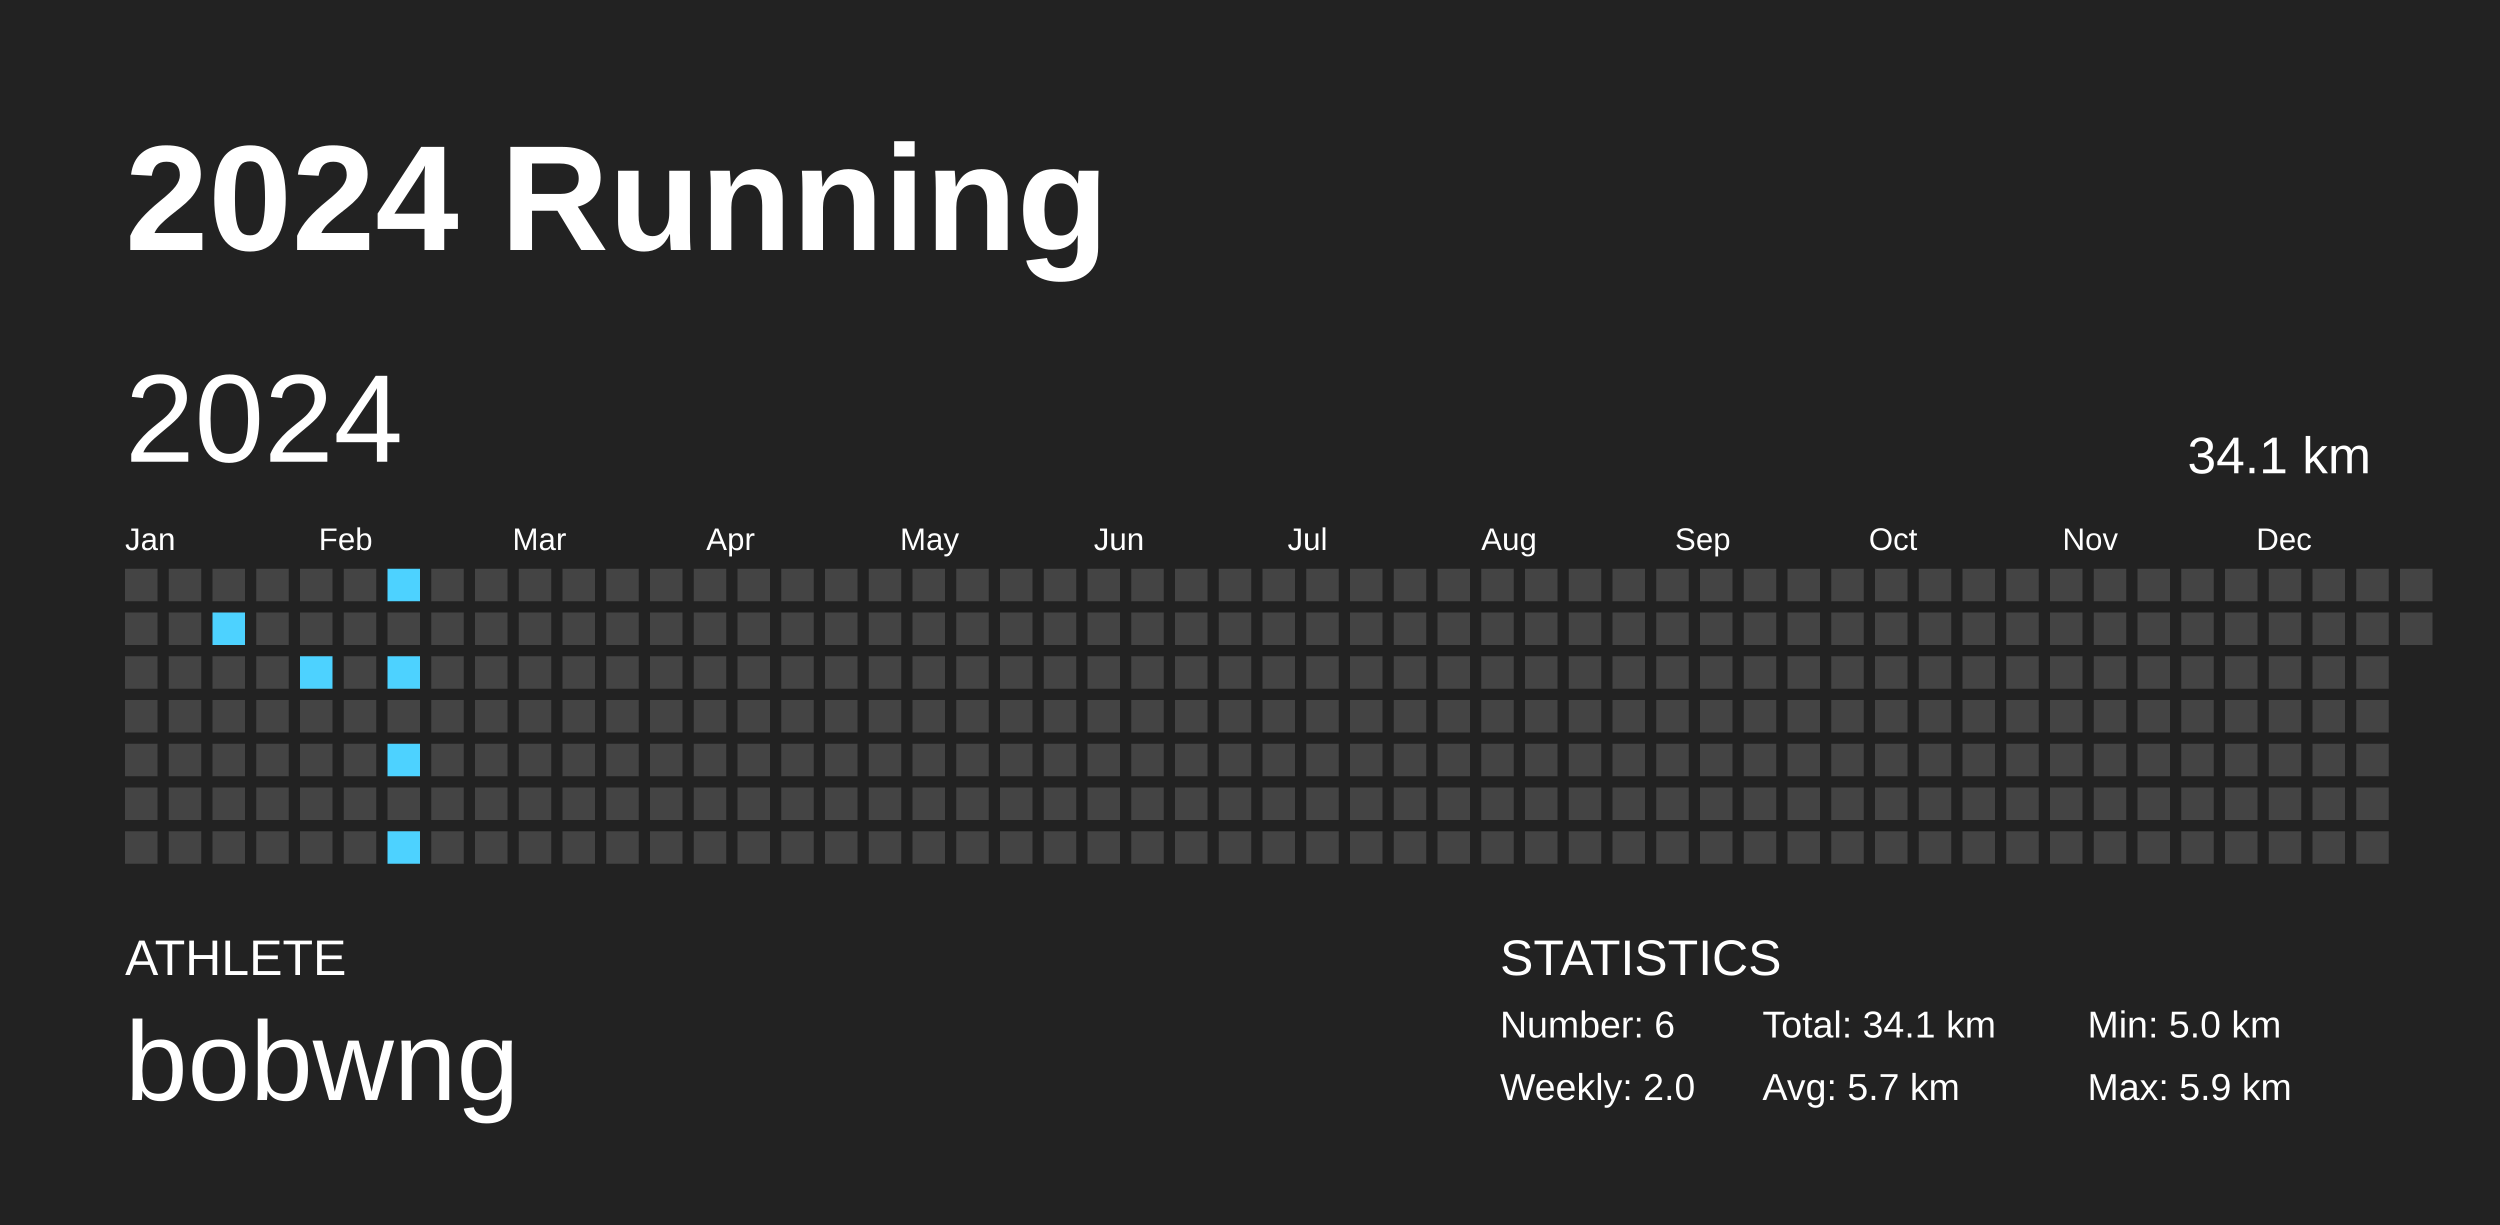
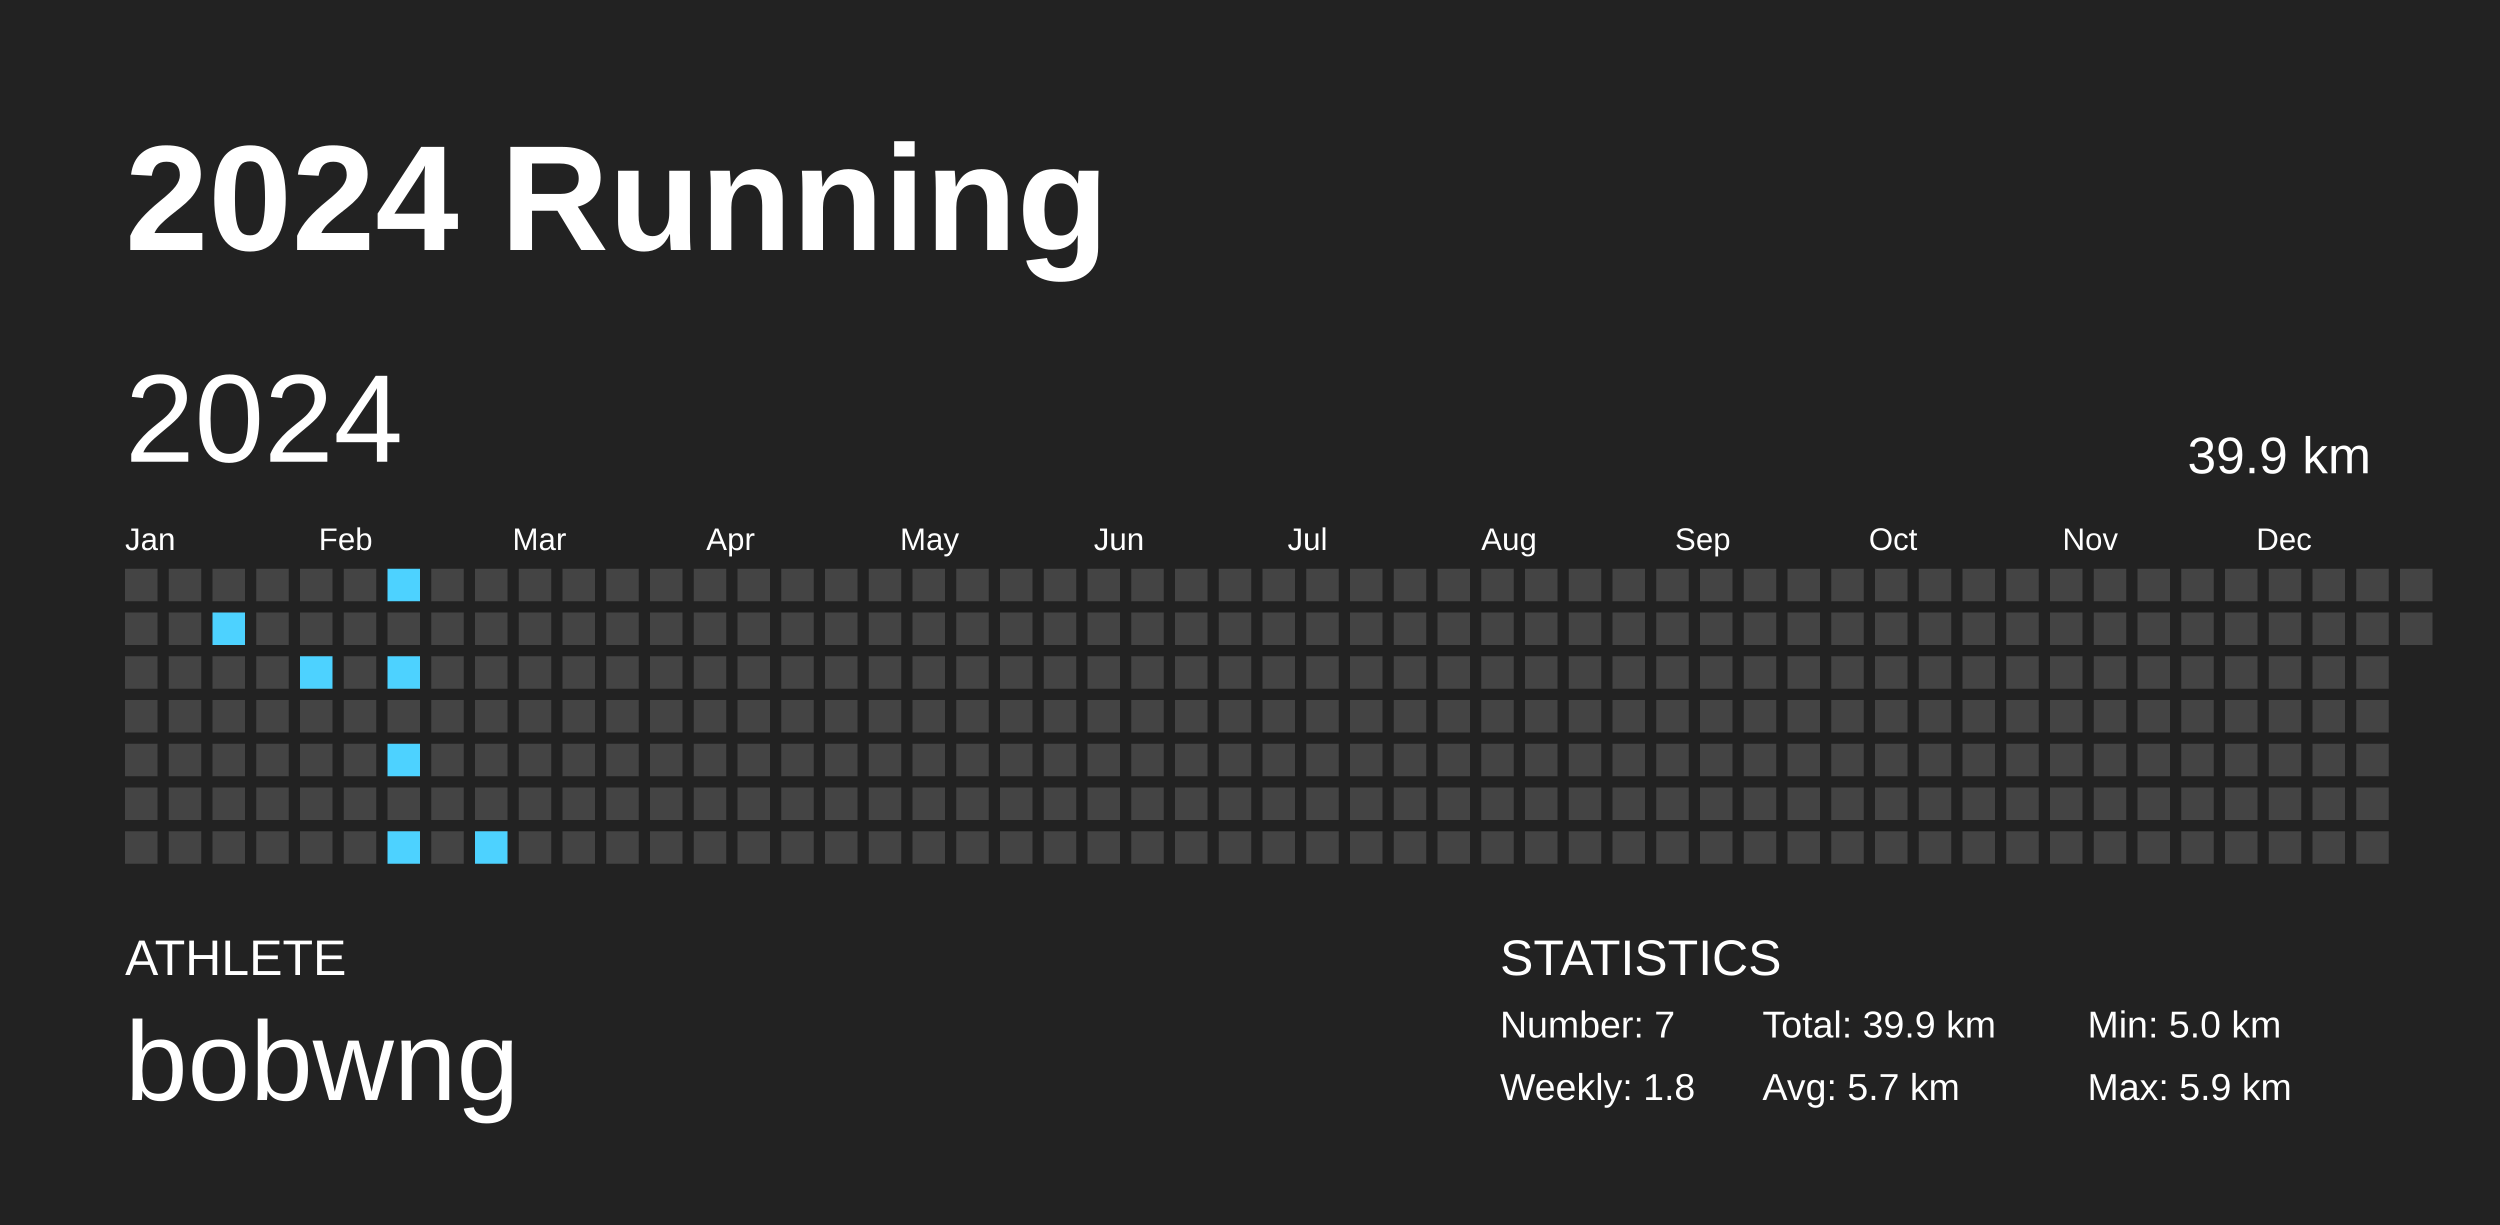
<svg xmlns="http://www.w3.org/2000/svg" baseProfile="full" height="98mm" version="1.1" viewBox="0,0,200,98" width="200mm">
  <defs />
  <rect fill="#222222" height="98" width="200" x="0" y="0" />
  <text fill="#FFFFFF" style="font-size:12px; font-family:Arial; font-weight:bold;" x="10" y="20">2024 Running</text>
  <text fill="#FFFFFF" style="font-size:4px; font-family:Arial" x="10" y="78">ATHLETE</text>
  <text fill="#FFFFFF" style="font-size:9px; font-family:Arial" x="10" y="88">bobwng</text>
  <text fill="#FFFFFF" style="font-size:4px; font-family:Arial" x="120" y="78">STATISTICS</text>
-   <text fill="#FFFFFF" style="font-size:3px; font-family:Arial" x="120" y="83">Number: 6</text>
-   <text fill="#FFFFFF" style="font-size:3px; font-family:Arial" x="120" y="88">Weekly: 2.0</text>
-   <text fill="#FFFFFF" style="font-size:3px; font-family:Arial" x="141" y="83">Total: 34.1 km</text>
+   <text fill="#FFFFFF" style="font-size:3px; font-family:Arial" x="120" y="83">Number: 7</text>
+   <text fill="#FFFFFF" style="font-size:3px; font-family:Arial" x="120" y="88">Weekly: 1.8</text>
+   <text fill="#FFFFFF" style="font-size:3px; font-family:Arial" x="141" y="83">Total: 39.9 km</text>
  <text fill="#FFFFFF" style="font-size:3px; font-family:Arial" x="141" y="88">Avg: 5.7 km</text>
  <text fill="#FFFFFF" style="font-size:3px; font-family:Arial" x="167" y="83">Min: 5.0 km</text>
  <text fill="#FFFFFF" style="font-size:3px; font-family:Arial" x="167" y="88">Max: 5.9 km</text>
  <text dominant-baseline="hanging" fill="#FFFFFF" style="font-size:10.0px; font-family:Arial;" x="10" y="30">2024</text>
-   <text dominant-baseline="hanging" fill="#FFFFFF" style="font-size:4.125px; font-family:Arial;" x="175" y="35">34.1 km</text>
+   <text dominant-baseline="hanging" fill="#FFFFFF" style="font-size:4.125px; font-family:Arial;" x="175" y="35">39.9 km</text>
  <text fill="#FFFFFF" style="font-size:2.5px; font-family:Arial" x="10.0" y="44">Jan</text>
  <text fill="#FFFFFF" style="font-size:2.5px; font-family:Arial" x="25.5" y="44">Feb</text>
  <text fill="#FFFFFF" style="font-size:2.5px; font-family:Arial" x="41.0" y="44">Mar</text>
  <text fill="#FFFFFF" style="font-size:2.5px; font-family:Arial" x="56.5" y="44">Apr</text>
  <text fill="#FFFFFF" style="font-size:2.5px; font-family:Arial" x="72.0" y="44">May</text>
  <text fill="#FFFFFF" style="font-size:2.5px; font-family:Arial" x="87.5" y="44">Jun</text>
  <text fill="#FFFFFF" style="font-size:2.5px; font-family:Arial" x="103.0" y="44">Jul</text>
  <text fill="#FFFFFF" style="font-size:2.5px; font-family:Arial" x="118.5" y="44">Aug</text>
  <text fill="#FFFFFF" style="font-size:2.5px; font-family:Arial" x="134.0" y="44">Sep</text>
  <text fill="#FFFFFF" style="font-size:2.5px; font-family:Arial" x="149.5" y="44">Oct</text>
  <text fill="#FFFFFF" style="font-size:2.5px; font-family:Arial" x="165.0" y="44">Nov</text>
  <text fill="#FFFFFF" style="font-size:2.5px; font-family:Arial" x="180.5" y="44">Dec</text>
  <rect fill="#444444" height="2.6" width="2.6" x="10.0" y="45.5" />
  <rect fill="#444444" height="2.6" width="2.6" x="10.0" y="49.0" />
  <rect fill="#444444" height="2.6" width="2.6" x="10.0" y="52.5" />
  <rect fill="#444444" height="2.6" width="2.6" x="10.0" y="56.0" />
  <rect fill="#444444" height="2.6" width="2.6" x="10.0" y="59.5" />
  <rect fill="#444444" height="2.6" width="2.6" x="10.0" y="63.0" />
  <rect fill="#444444" height="2.6" width="2.6" x="10.0" y="66.5" />
  <rect fill="#444444" height="2.6" width="2.6" x="13.5" y="45.5" />
  <rect fill="#444444" height="2.6" width="2.6" x="13.5" y="49.0" />
  <rect fill="#444444" height="2.6" width="2.6" x="13.5" y="52.5" />
  <rect fill="#444444" height="2.6" width="2.6" x="13.5" y="56.0" />
  <rect fill="#444444" height="2.6" width="2.6" x="13.5" y="59.5" />
  <rect fill="#444444" height="2.6" width="2.6" x="13.5" y="63.0" />
  <rect fill="#444444" height="2.6" width="2.6" x="13.5" y="66.5" />
  <rect fill="#444444" height="2.6" width="2.6" x="17.0" y="45.5" />
  <rect fill="#4dd2ff" height="2.6" width="2.6" x="17.0" y="49.0" />
  <rect fill="#444444" height="2.6" width="2.6" x="17.0" y="52.5" />
  <rect fill="#444444" height="2.6" width="2.6" x="17.0" y="56.0" />
  <rect fill="#444444" height="2.6" width="2.6" x="17.0" y="59.5" />
  <rect fill="#444444" height="2.6" width="2.6" x="17.0" y="63.0" />
  <rect fill="#444444" height="2.6" width="2.6" x="17.0" y="66.5" />
  <rect fill="#444444" height="2.6" width="2.6" x="20.5" y="45.5" />
  <rect fill="#444444" height="2.6" width="2.6" x="20.5" y="49.0" />
  <rect fill="#444444" height="2.6" width="2.6" x="20.5" y="52.5" />
  <rect fill="#444444" height="2.6" width="2.6" x="20.5" y="56.0" />
  <rect fill="#444444" height="2.6" width="2.6" x="20.5" y="59.5" />
  <rect fill="#444444" height="2.6" width="2.6" x="20.5" y="63.0" />
  <rect fill="#444444" height="2.6" width="2.6" x="20.5" y="66.5" />
  <rect fill="#444444" height="2.6" width="2.6" x="24.0" y="45.5" />
  <rect fill="#444444" height="2.6" width="2.6" x="24.0" y="49.0" />
  <rect fill="#4dd2ff" height="2.6" width="2.6" x="24.0" y="52.5" />
  <rect fill="#444444" height="2.6" width="2.6" x="24.0" y="56.0" />
  <rect fill="#444444" height="2.6" width="2.6" x="24.0" y="59.5" />
  <rect fill="#444444" height="2.6" width="2.6" x="24.0" y="63.0" />
  <rect fill="#444444" height="2.6" width="2.6" x="24.0" y="66.5" />
  <rect fill="#444444" height="2.6" width="2.6" x="27.5" y="45.5" />
  <rect fill="#444444" height="2.6" width="2.6" x="27.5" y="49.0" />
  <rect fill="#444444" height="2.6" width="2.6" x="27.5" y="52.5" />
  <rect fill="#444444" height="2.6" width="2.6" x="27.5" y="56.0" />
  <rect fill="#444444" height="2.6" width="2.6" x="27.5" y="59.5" />
  <rect fill="#444444" height="2.6" width="2.6" x="27.5" y="63.0" />
  <rect fill="#444444" height="2.6" width="2.6" x="27.5" y="66.5" />
  <rect fill="#4dd2ff" height="2.6" width="2.6" x="31.0" y="45.5" />
  <rect fill="#444444" height="2.6" width="2.6" x="31.0" y="49.0" />
  <rect fill="#4dd2ff" height="2.6" width="2.6" x="31.0" y="52.5" />
  <rect fill="#444444" height="2.6" width="2.6" x="31.0" y="56.0" />
  <rect fill="#4dd2ff" height="2.6" width="2.6" x="31.0" y="59.5" />
  <rect fill="#444444" height="2.6" width="2.6" x="31.0" y="63.0" />
  <rect fill="#4dd2ff" height="2.6" width="2.6" x="31.0" y="66.5" />
  <rect fill="#444444" height="2.6" width="2.6" x="34.5" y="45.5" />
  <rect fill="#444444" height="2.6" width="2.6" x="34.5" y="49.0" />
  <rect fill="#444444" height="2.6" width="2.6" x="34.5" y="52.5" />
  <rect fill="#444444" height="2.6" width="2.6" x="34.5" y="56.0" />
  <rect fill="#444444" height="2.6" width="2.6" x="34.5" y="59.5" />
  <rect fill="#444444" height="2.6" width="2.6" x="34.5" y="63.0" />
  <rect fill="#444444" height="2.6" width="2.6" x="34.5" y="66.5" />
  <rect fill="#444444" height="2.6" width="2.6" x="38.0" y="45.5" />
  <rect fill="#444444" height="2.6" width="2.6" x="38.0" y="49.0" />
  <rect fill="#444444" height="2.6" width="2.6" x="38.0" y="52.5" />
  <rect fill="#444444" height="2.6" width="2.6" x="38.0" y="56.0" />
  <rect fill="#444444" height="2.6" width="2.6" x="38.0" y="59.5" />
  <rect fill="#444444" height="2.6" width="2.6" x="38.0" y="63.0" />
-   <rect fill="#444444" height="2.6" width="2.6" x="38.0" y="66.5" />
+   <rect fill="#4dd2ff" height="2.6" width="2.6" x="38.0" y="66.5" />
  <rect fill="#444444" height="2.6" width="2.6" x="41.5" y="45.5" />
  <rect fill="#444444" height="2.6" width="2.6" x="41.5" y="49.0" />
  <rect fill="#444444" height="2.6" width="2.6" x="41.5" y="52.5" />
  <rect fill="#444444" height="2.6" width="2.6" x="41.5" y="56.0" />
  <rect fill="#444444" height="2.6" width="2.6" x="41.5" y="59.5" />
  <rect fill="#444444" height="2.6" width="2.6" x="41.5" y="63.0" />
  <rect fill="#444444" height="2.6" width="2.6" x="41.5" y="66.5" />
  <rect fill="#444444" height="2.6" width="2.6" x="45.0" y="45.5" />
  <rect fill="#444444" height="2.6" width="2.6" x="45.0" y="49.0" />
  <rect fill="#444444" height="2.6" width="2.6" x="45.0" y="52.5" />
  <rect fill="#444444" height="2.6" width="2.6" x="45.0" y="56.0" />
  <rect fill="#444444" height="2.6" width="2.6" x="45.0" y="59.5" />
  <rect fill="#444444" height="2.6" width="2.6" x="45.0" y="63.0" />
  <rect fill="#444444" height="2.6" width="2.6" x="45.0" y="66.5" />
  <rect fill="#444444" height="2.6" width="2.6" x="48.5" y="45.5" />
  <rect fill="#444444" height="2.6" width="2.6" x="48.5" y="49.0" />
  <rect fill="#444444" height="2.6" width="2.6" x="48.5" y="52.5" />
  <rect fill="#444444" height="2.6" width="2.6" x="48.5" y="56.0" />
  <rect fill="#444444" height="2.6" width="2.6" x="48.5" y="59.5" />
  <rect fill="#444444" height="2.6" width="2.6" x="48.5" y="63.0" />
  <rect fill="#444444" height="2.6" width="2.6" x="48.5" y="66.5" />
  <rect fill="#444444" height="2.6" width="2.6" x="52.0" y="45.5" />
  <rect fill="#444444" height="2.6" width="2.6" x="52.0" y="49.0" />
  <rect fill="#444444" height="2.6" width="2.6" x="52.0" y="52.5" />
  <rect fill="#444444" height="2.6" width="2.6" x="52.0" y="56.0" />
  <rect fill="#444444" height="2.6" width="2.6" x="52.0" y="59.5" />
  <rect fill="#444444" height="2.6" width="2.6" x="52.0" y="63.0" />
  <rect fill="#444444" height="2.6" width="2.6" x="52.0" y="66.5" />
  <rect fill="#444444" height="2.6" width="2.6" x="55.5" y="45.5" />
  <rect fill="#444444" height="2.6" width="2.6" x="55.5" y="49.0" />
  <rect fill="#444444" height="2.6" width="2.6" x="55.5" y="52.5" />
  <rect fill="#444444" height="2.6" width="2.6" x="55.5" y="56.0" />
  <rect fill="#444444" height="2.6" width="2.6" x="55.5" y="59.5" />
  <rect fill="#444444" height="2.6" width="2.6" x="55.5" y="63.0" />
  <rect fill="#444444" height="2.6" width="2.6" x="55.5" y="66.5" />
  <rect fill="#444444" height="2.6" width="2.6" x="59.0" y="45.5" />
  <rect fill="#444444" height="2.6" width="2.6" x="59.0" y="49.0" />
  <rect fill="#444444" height="2.6" width="2.6" x="59.0" y="52.5" />
  <rect fill="#444444" height="2.6" width="2.6" x="59.0" y="56.0" />
  <rect fill="#444444" height="2.6" width="2.6" x="59.0" y="59.5" />
  <rect fill="#444444" height="2.6" width="2.6" x="59.0" y="63.0" />
  <rect fill="#444444" height="2.6" width="2.6" x="59.0" y="66.5" />
  <rect fill="#444444" height="2.6" width="2.6" x="62.5" y="45.5" />
  <rect fill="#444444" height="2.6" width="2.6" x="62.5" y="49.0" />
  <rect fill="#444444" height="2.6" width="2.6" x="62.5" y="52.5" />
  <rect fill="#444444" height="2.6" width="2.6" x="62.5" y="56.0" />
  <rect fill="#444444" height="2.6" width="2.6" x="62.5" y="59.5" />
  <rect fill="#444444" height="2.6" width="2.6" x="62.5" y="63.0" />
  <rect fill="#444444" height="2.6" width="2.6" x="62.5" y="66.5" />
  <rect fill="#444444" height="2.6" width="2.6" x="66.0" y="45.5" />
  <rect fill="#444444" height="2.6" width="2.6" x="66.0" y="49.0" />
  <rect fill="#444444" height="2.6" width="2.6" x="66.0" y="52.5" />
  <rect fill="#444444" height="2.6" width="2.6" x="66.0" y="56.0" />
  <rect fill="#444444" height="2.6" width="2.6" x="66.0" y="59.5" />
  <rect fill="#444444" height="2.6" width="2.6" x="66.0" y="63.0" />
  <rect fill="#444444" height="2.6" width="2.6" x="66.0" y="66.5" />
  <rect fill="#444444" height="2.6" width="2.6" x="69.5" y="45.5" />
  <rect fill="#444444" height="2.6" width="2.6" x="69.5" y="49.0" />
  <rect fill="#444444" height="2.6" width="2.6" x="69.5" y="52.5" />
  <rect fill="#444444" height="2.6" width="2.6" x="69.5" y="56.0" />
  <rect fill="#444444" height="2.6" width="2.6" x="69.5" y="59.5" />
  <rect fill="#444444" height="2.6" width="2.6" x="69.5" y="63.0" />
  <rect fill="#444444" height="2.6" width="2.6" x="69.5" y="66.5" />
  <rect fill="#444444" height="2.6" width="2.6" x="73.0" y="45.5" />
  <rect fill="#444444" height="2.6" width="2.6" x="73.0" y="49.0" />
  <rect fill="#444444" height="2.6" width="2.6" x="73.0" y="52.5" />
  <rect fill="#444444" height="2.6" width="2.6" x="73.0" y="56.0" />
  <rect fill="#444444" height="2.6" width="2.6" x="73.0" y="59.5" />
  <rect fill="#444444" height="2.6" width="2.6" x="73.0" y="63.0" />
  <rect fill="#444444" height="2.6" width="2.6" x="73.0" y="66.5" />
  <rect fill="#444444" height="2.6" width="2.6" x="76.5" y="45.5" />
  <rect fill="#444444" height="2.6" width="2.6" x="76.5" y="49.0" />
  <rect fill="#444444" height="2.6" width="2.6" x="76.5" y="52.5" />
  <rect fill="#444444" height="2.6" width="2.6" x="76.5" y="56.0" />
  <rect fill="#444444" height="2.6" width="2.6" x="76.5" y="59.5" />
  <rect fill="#444444" height="2.6" width="2.6" x="76.5" y="63.0" />
  <rect fill="#444444" height="2.6" width="2.6" x="76.5" y="66.5" />
  <rect fill="#444444" height="2.6" width="2.6" x="80.0" y="45.5" />
  <rect fill="#444444" height="2.6" width="2.6" x="80.0" y="49.0" />
  <rect fill="#444444" height="2.6" width="2.6" x="80.0" y="52.5" />
  <rect fill="#444444" height="2.6" width="2.6" x="80.0" y="56.0" />
  <rect fill="#444444" height="2.6" width="2.6" x="80.0" y="59.5" />
  <rect fill="#444444" height="2.6" width="2.6" x="80.0" y="63.0" />
  <rect fill="#444444" height="2.6" width="2.6" x="80.0" y="66.5" />
  <rect fill="#444444" height="2.6" width="2.6" x="83.5" y="45.5" />
  <rect fill="#444444" height="2.6" width="2.6" x="83.5" y="49.0" />
  <rect fill="#444444" height="2.6" width="2.6" x="83.5" y="52.5" />
  <rect fill="#444444" height="2.6" width="2.6" x="83.5" y="56.0" />
  <rect fill="#444444" height="2.6" width="2.6" x="83.5" y="59.5" />
  <rect fill="#444444" height="2.6" width="2.6" x="83.5" y="63.0" />
  <rect fill="#444444" height="2.6" width="2.6" x="83.5" y="66.5" />
  <rect fill="#444444" height="2.6" width="2.6" x="87.0" y="45.5" />
  <rect fill="#444444" height="2.6" width="2.6" x="87.0" y="49.0" />
  <rect fill="#444444" height="2.6" width="2.6" x="87.0" y="52.5" />
  <rect fill="#444444" height="2.6" width="2.6" x="87.0" y="56.0" />
  <rect fill="#444444" height="2.6" width="2.6" x="87.0" y="59.5" />
  <rect fill="#444444" height="2.6" width="2.6" x="87.0" y="63.0" />
  <rect fill="#444444" height="2.6" width="2.6" x="87.0" y="66.5" />
  <rect fill="#444444" height="2.6" width="2.6" x="90.5" y="45.5" />
  <rect fill="#444444" height="2.6" width="2.6" x="90.5" y="49.0" />
  <rect fill="#444444" height="2.6" width="2.6" x="90.5" y="52.5" />
  <rect fill="#444444" height="2.6" width="2.6" x="90.5" y="56.0" />
  <rect fill="#444444" height="2.6" width="2.6" x="90.5" y="59.5" />
  <rect fill="#444444" height="2.6" width="2.6" x="90.5" y="63.0" />
  <rect fill="#444444" height="2.6" width="2.6" x="90.5" y="66.5" />
  <rect fill="#444444" height="2.6" width="2.6" x="94.0" y="45.5" />
  <rect fill="#444444" height="2.6" width="2.6" x="94.0" y="49.0" />
  <rect fill="#444444" height="2.6" width="2.6" x="94.0" y="52.5" />
  <rect fill="#444444" height="2.6" width="2.6" x="94.0" y="56.0" />
  <rect fill="#444444" height="2.6" width="2.6" x="94.0" y="59.5" />
  <rect fill="#444444" height="2.6" width="2.6" x="94.0" y="63.0" />
  <rect fill="#444444" height="2.6" width="2.6" x="94.0" y="66.5" />
  <rect fill="#444444" height="2.6" width="2.6" x="97.5" y="45.5" />
  <rect fill="#444444" height="2.6" width="2.6" x="97.5" y="49.0" />
  <rect fill="#444444" height="2.6" width="2.6" x="97.5" y="52.5" />
  <rect fill="#444444" height="2.6" width="2.6" x="97.5" y="56.0" />
  <rect fill="#444444" height="2.6" width="2.6" x="97.5" y="59.5" />
  <rect fill="#444444" height="2.6" width="2.6" x="97.5" y="63.0" />
  <rect fill="#444444" height="2.6" width="2.6" x="97.5" y="66.5" />
  <rect fill="#444444" height="2.6" width="2.6" x="101.0" y="45.5" />
  <rect fill="#444444" height="2.6" width="2.6" x="101.0" y="49.0" />
  <rect fill="#444444" height="2.6" width="2.6" x="101.0" y="52.5" />
  <rect fill="#444444" height="2.6" width="2.6" x="101.0" y="56.0" />
  <rect fill="#444444" height="2.6" width="2.6" x="101.0" y="59.5" />
  <rect fill="#444444" height="2.6" width="2.6" x="101.0" y="63.0" />
  <rect fill="#444444" height="2.6" width="2.6" x="101.0" y="66.5" />
  <rect fill="#444444" height="2.6" width="2.6" x="104.5" y="45.5" />
  <rect fill="#444444" height="2.6" width="2.6" x="104.5" y="49.0" />
  <rect fill="#444444" height="2.6" width="2.6" x="104.5" y="52.5" />
  <rect fill="#444444" height="2.6" width="2.6" x="104.5" y="56.0" />
  <rect fill="#444444" height="2.6" width="2.6" x="104.5" y="59.5" />
  <rect fill="#444444" height="2.6" width="2.6" x="104.5" y="63.0" />
  <rect fill="#444444" height="2.6" width="2.6" x="104.5" y="66.5" />
  <rect fill="#444444" height="2.6" width="2.6" x="108.0" y="45.5" />
  <rect fill="#444444" height="2.6" width="2.6" x="108.0" y="49.0" />
  <rect fill="#444444" height="2.6" width="2.6" x="108.0" y="52.5" />
  <rect fill="#444444" height="2.6" width="2.6" x="108.0" y="56.0" />
  <rect fill="#444444" height="2.6" width="2.6" x="108.0" y="59.5" />
  <rect fill="#444444" height="2.6" width="2.6" x="108.0" y="63.0" />
  <rect fill="#444444" height="2.6" width="2.6" x="108.0" y="66.5" />
  <rect fill="#444444" height="2.6" width="2.6" x="111.5" y="45.5" />
  <rect fill="#444444" height="2.6" width="2.6" x="111.5" y="49.0" />
  <rect fill="#444444" height="2.6" width="2.6" x="111.5" y="52.5" />
  <rect fill="#444444" height="2.6" width="2.6" x="111.5" y="56.0" />
  <rect fill="#444444" height="2.6" width="2.6" x="111.5" y="59.5" />
  <rect fill="#444444" height="2.6" width="2.6" x="111.5" y="63.0" />
  <rect fill="#444444" height="2.6" width="2.6" x="111.5" y="66.5" />
  <rect fill="#444444" height="2.6" width="2.6" x="115.0" y="45.5" />
  <rect fill="#444444" height="2.6" width="2.6" x="115.0" y="49.0" />
  <rect fill="#444444" height="2.6" width="2.6" x="115.0" y="52.5" />
  <rect fill="#444444" height="2.6" width="2.6" x="115.0" y="56.0" />
  <rect fill="#444444" height="2.6" width="2.6" x="115.0" y="59.5" />
  <rect fill="#444444" height="2.6" width="2.6" x="115.0" y="63.0" />
  <rect fill="#444444" height="2.6" width="2.6" x="115.0" y="66.5" />
  <rect fill="#444444" height="2.6" width="2.6" x="118.5" y="45.5" />
  <rect fill="#444444" height="2.6" width="2.6" x="118.5" y="49.0" />
  <rect fill="#444444" height="2.6" width="2.6" x="118.5" y="52.5" />
  <rect fill="#444444" height="2.6" width="2.6" x="118.5" y="56.0" />
  <rect fill="#444444" height="2.6" width="2.6" x="118.5" y="59.5" />
  <rect fill="#444444" height="2.6" width="2.6" x="118.5" y="63.0" />
  <rect fill="#444444" height="2.6" width="2.6" x="118.5" y="66.5" />
  <rect fill="#444444" height="2.6" width="2.6" x="122.0" y="45.5" />
  <rect fill="#444444" height="2.6" width="2.6" x="122.0" y="49.0" />
  <rect fill="#444444" height="2.6" width="2.6" x="122.0" y="52.5" />
  <rect fill="#444444" height="2.6" width="2.6" x="122.0" y="56.0" />
  <rect fill="#444444" height="2.6" width="2.6" x="122.0" y="59.5" />
  <rect fill="#444444" height="2.6" width="2.6" x="122.0" y="63.0" />
  <rect fill="#444444" height="2.6" width="2.6" x="122.0" y="66.5" />
  <rect fill="#444444" height="2.6" width="2.6" x="125.5" y="45.5" />
  <rect fill="#444444" height="2.6" width="2.6" x="125.5" y="49.0" />
  <rect fill="#444444" height="2.6" width="2.6" x="125.5" y="52.5" />
  <rect fill="#444444" height="2.6" width="2.6" x="125.5" y="56.0" />
  <rect fill="#444444" height="2.6" width="2.6" x="125.5" y="59.5" />
  <rect fill="#444444" height="2.6" width="2.6" x="125.5" y="63.0" />
  <rect fill="#444444" height="2.6" width="2.6" x="125.5" y="66.5" />
  <rect fill="#444444" height="2.6" width="2.6" x="129.0" y="45.5" />
  <rect fill="#444444" height="2.6" width="2.6" x="129.0" y="49.0" />
  <rect fill="#444444" height="2.6" width="2.6" x="129.0" y="52.5" />
  <rect fill="#444444" height="2.6" width="2.6" x="129.0" y="56.0" />
  <rect fill="#444444" height="2.6" width="2.6" x="129.0" y="59.5" />
  <rect fill="#444444" height="2.6" width="2.6" x="129.0" y="63.0" />
  <rect fill="#444444" height="2.6" width="2.6" x="129.0" y="66.5" />
  <rect fill="#444444" height="2.6" width="2.6" x="132.5" y="45.5" />
  <rect fill="#444444" height="2.6" width="2.6" x="132.5" y="49.0" />
  <rect fill="#444444" height="2.6" width="2.6" x="132.5" y="52.5" />
  <rect fill="#444444" height="2.6" width="2.6" x="132.5" y="56.0" />
  <rect fill="#444444" height="2.6" width="2.6" x="132.5" y="59.5" />
  <rect fill="#444444" height="2.6" width="2.6" x="132.5" y="63.0" />
  <rect fill="#444444" height="2.6" width="2.6" x="132.5" y="66.5" />
  <rect fill="#444444" height="2.6" width="2.6" x="136.0" y="45.5" />
  <rect fill="#444444" height="2.6" width="2.6" x="136.0" y="49.0" />
  <rect fill="#444444" height="2.6" width="2.6" x="136.0" y="52.5" />
  <rect fill="#444444" height="2.6" width="2.6" x="136.0" y="56.0" />
  <rect fill="#444444" height="2.6" width="2.6" x="136.0" y="59.5" />
  <rect fill="#444444" height="2.6" width="2.6" x="136.0" y="63.0" />
  <rect fill="#444444" height="2.6" width="2.6" x="136.0" y="66.5" />
  <rect fill="#444444" height="2.6" width="2.6" x="139.5" y="45.5" />
  <rect fill="#444444" height="2.6" width="2.6" x="139.5" y="49.0" />
  <rect fill="#444444" height="2.6" width="2.6" x="139.5" y="52.5" />
  <rect fill="#444444" height="2.6" width="2.6" x="139.5" y="56.0" />
  <rect fill="#444444" height="2.6" width="2.6" x="139.5" y="59.5" />
  <rect fill="#444444" height="2.6" width="2.6" x="139.5" y="63.0" />
  <rect fill="#444444" height="2.6" width="2.6" x="139.5" y="66.5" />
  <rect fill="#444444" height="2.6" width="2.6" x="143.0" y="45.5" />
  <rect fill="#444444" height="2.6" width="2.6" x="143.0" y="49.0" />
  <rect fill="#444444" height="2.6" width="2.6" x="143.0" y="52.5" />
  <rect fill="#444444" height="2.6" width="2.6" x="143.0" y="56.0" />
  <rect fill="#444444" height="2.6" width="2.6" x="143.0" y="59.5" />
  <rect fill="#444444" height="2.6" width="2.6" x="143.0" y="63.0" />
  <rect fill="#444444" height="2.6" width="2.6" x="143.0" y="66.5" />
  <rect fill="#444444" height="2.6" width="2.6" x="146.5" y="45.5" />
  <rect fill="#444444" height="2.6" width="2.6" x="146.5" y="49.0" />
  <rect fill="#444444" height="2.6" width="2.6" x="146.5" y="52.5" />
  <rect fill="#444444" height="2.6" width="2.6" x="146.5" y="56.0" />
  <rect fill="#444444" height="2.6" width="2.6" x="146.5" y="59.5" />
  <rect fill="#444444" height="2.6" width="2.6" x="146.5" y="63.0" />
  <rect fill="#444444" height="2.6" width="2.6" x="146.5" y="66.5" />
  <rect fill="#444444" height="2.6" width="2.6" x="150.0" y="45.5" />
  <rect fill="#444444" height="2.6" width="2.6" x="150.0" y="49.0" />
  <rect fill="#444444" height="2.6" width="2.6" x="150.0" y="52.5" />
  <rect fill="#444444" height="2.6" width="2.6" x="150.0" y="56.0" />
  <rect fill="#444444" height="2.6" width="2.6" x="150.0" y="59.5" />
  <rect fill="#444444" height="2.6" width="2.6" x="150.0" y="63.0" />
  <rect fill="#444444" height="2.6" width="2.6" x="150.0" y="66.5" />
  <rect fill="#444444" height="2.6" width="2.6" x="153.5" y="45.5" />
  <rect fill="#444444" height="2.6" width="2.6" x="153.5" y="49.0" />
  <rect fill="#444444" height="2.6" width="2.6" x="153.5" y="52.5" />
  <rect fill="#444444" height="2.6" width="2.6" x="153.5" y="56.0" />
  <rect fill="#444444" height="2.6" width="2.6" x="153.5" y="59.5" />
  <rect fill="#444444" height="2.6" width="2.6" x="153.5" y="63.0" />
  <rect fill="#444444" height="2.6" width="2.6" x="153.5" y="66.5" />
  <rect fill="#444444" height="2.6" width="2.6" x="157.0" y="45.5" />
  <rect fill="#444444" height="2.6" width="2.6" x="157.0" y="49.0" />
  <rect fill="#444444" height="2.6" width="2.6" x="157.0" y="52.5" />
  <rect fill="#444444" height="2.6" width="2.6" x="157.0" y="56.0" />
  <rect fill="#444444" height="2.6" width="2.6" x="157.0" y="59.5" />
  <rect fill="#444444" height="2.6" width="2.6" x="157.0" y="63.0" />
  <rect fill="#444444" height="2.6" width="2.6" x="157.0" y="66.5" />
  <rect fill="#444444" height="2.6" width="2.6" x="160.5" y="45.5" />
  <rect fill="#444444" height="2.6" width="2.6" x="160.5" y="49.0" />
  <rect fill="#444444" height="2.6" width="2.6" x="160.5" y="52.5" />
  <rect fill="#444444" height="2.6" width="2.6" x="160.5" y="56.0" />
  <rect fill="#444444" height="2.6" width="2.6" x="160.5" y="59.5" />
  <rect fill="#444444" height="2.6" width="2.6" x="160.5" y="63.0" />
  <rect fill="#444444" height="2.6" width="2.6" x="160.5" y="66.5" />
  <rect fill="#444444" height="2.6" width="2.6" x="164.0" y="45.5" />
  <rect fill="#444444" height="2.6" width="2.6" x="164.0" y="49.0" />
  <rect fill="#444444" height="2.6" width="2.6" x="164.0" y="52.5" />
  <rect fill="#444444" height="2.6" width="2.6" x="164.0" y="56.0" />
  <rect fill="#444444" height="2.6" width="2.6" x="164.0" y="59.5" />
  <rect fill="#444444" height="2.6" width="2.6" x="164.0" y="63.0" />
  <rect fill="#444444" height="2.6" width="2.6" x="164.0" y="66.5" />
  <rect fill="#444444" height="2.6" width="2.6" x="167.5" y="45.5" />
  <rect fill="#444444" height="2.6" width="2.6" x="167.5" y="49.0" />
  <rect fill="#444444" height="2.6" width="2.6" x="167.5" y="52.5" />
  <rect fill="#444444" height="2.6" width="2.6" x="167.5" y="56.0" />
  <rect fill="#444444" height="2.6" width="2.6" x="167.5" y="59.5" />
  <rect fill="#444444" height="2.6" width="2.6" x="167.5" y="63.0" />
  <rect fill="#444444" height="2.6" width="2.6" x="167.5" y="66.5" />
  <rect fill="#444444" height="2.6" width="2.6" x="171.0" y="45.5" />
  <rect fill="#444444" height="2.6" width="2.6" x="171.0" y="49.0" />
  <rect fill="#444444" height="2.6" width="2.6" x="171.0" y="52.5" />
  <rect fill="#444444" height="2.6" width="2.6" x="171.0" y="56.0" />
  <rect fill="#444444" height="2.6" width="2.6" x="171.0" y="59.5" />
  <rect fill="#444444" height="2.6" width="2.6" x="171.0" y="63.0" />
  <rect fill="#444444" height="2.6" width="2.6" x="171.0" y="66.5" />
  <rect fill="#444444" height="2.6" width="2.6" x="174.5" y="45.5" />
  <rect fill="#444444" height="2.6" width="2.6" x="174.5" y="49.0" />
  <rect fill="#444444" height="2.6" width="2.6" x="174.5" y="52.5" />
  <rect fill="#444444" height="2.6" width="2.6" x="174.5" y="56.0" />
  <rect fill="#444444" height="2.6" width="2.6" x="174.5" y="59.5" />
  <rect fill="#444444" height="2.6" width="2.6" x="174.5" y="63.0" />
  <rect fill="#444444" height="2.6" width="2.6" x="174.5" y="66.5" />
  <rect fill="#444444" height="2.6" width="2.6" x="178.0" y="45.5" />
  <rect fill="#444444" height="2.6" width="2.6" x="178.0" y="49.0" />
  <rect fill="#444444" height="2.6" width="2.6" x="178.0" y="52.5" />
  <rect fill="#444444" height="2.6" width="2.6" x="178.0" y="56.0" />
  <rect fill="#444444" height="2.6" width="2.6" x="178.0" y="59.5" />
  <rect fill="#444444" height="2.6" width="2.6" x="178.0" y="63.0" />
  <rect fill="#444444" height="2.6" width="2.6" x="178.0" y="66.5" />
  <rect fill="#444444" height="2.6" width="2.6" x="181.5" y="45.5" />
  <rect fill="#444444" height="2.6" width="2.6" x="181.5" y="49.0" />
  <rect fill="#444444" height="2.6" width="2.6" x="181.5" y="52.5" />
  <rect fill="#444444" height="2.6" width="2.6" x="181.5" y="56.0" />
  <rect fill="#444444" height="2.6" width="2.6" x="181.5" y="59.5" />
  <rect fill="#444444" height="2.6" width="2.6" x="181.5" y="63.0" />
  <rect fill="#444444" height="2.6" width="2.6" x="181.5" y="66.5" />
  <rect fill="#444444" height="2.6" width="2.6" x="185.0" y="45.5" />
  <rect fill="#444444" height="2.6" width="2.6" x="185.0" y="49.0" />
  <rect fill="#444444" height="2.6" width="2.6" x="185.0" y="52.5" />
  <rect fill="#444444" height="2.6" width="2.6" x="185.0" y="56.0" />
  <rect fill="#444444" height="2.6" width="2.6" x="185.0" y="59.5" />
  <rect fill="#444444" height="2.6" width="2.6" x="185.0" y="63.0" />
  <rect fill="#444444" height="2.6" width="2.6" x="185.0" y="66.5" />
  <rect fill="#444444" height="2.6" width="2.6" x="188.5" y="45.5" />
  <rect fill="#444444" height="2.6" width="2.6" x="188.5" y="49.0" />
  <rect fill="#444444" height="2.6" width="2.6" x="188.5" y="52.5" />
  <rect fill="#444444" height="2.6" width="2.6" x="188.5" y="56.0" />
  <rect fill="#444444" height="2.6" width="2.6" x="188.5" y="59.5" />
  <rect fill="#444444" height="2.6" width="2.6" x="188.5" y="63.0" />
  <rect fill="#444444" height="2.6" width="2.6" x="188.5" y="66.5" />
  <rect fill="#444444" height="2.6" width="2.6" x="192.0" y="45.5" />
  <rect fill="#444444" height="2.6" width="2.6" x="192.0" y="49.0" />
</svg>
